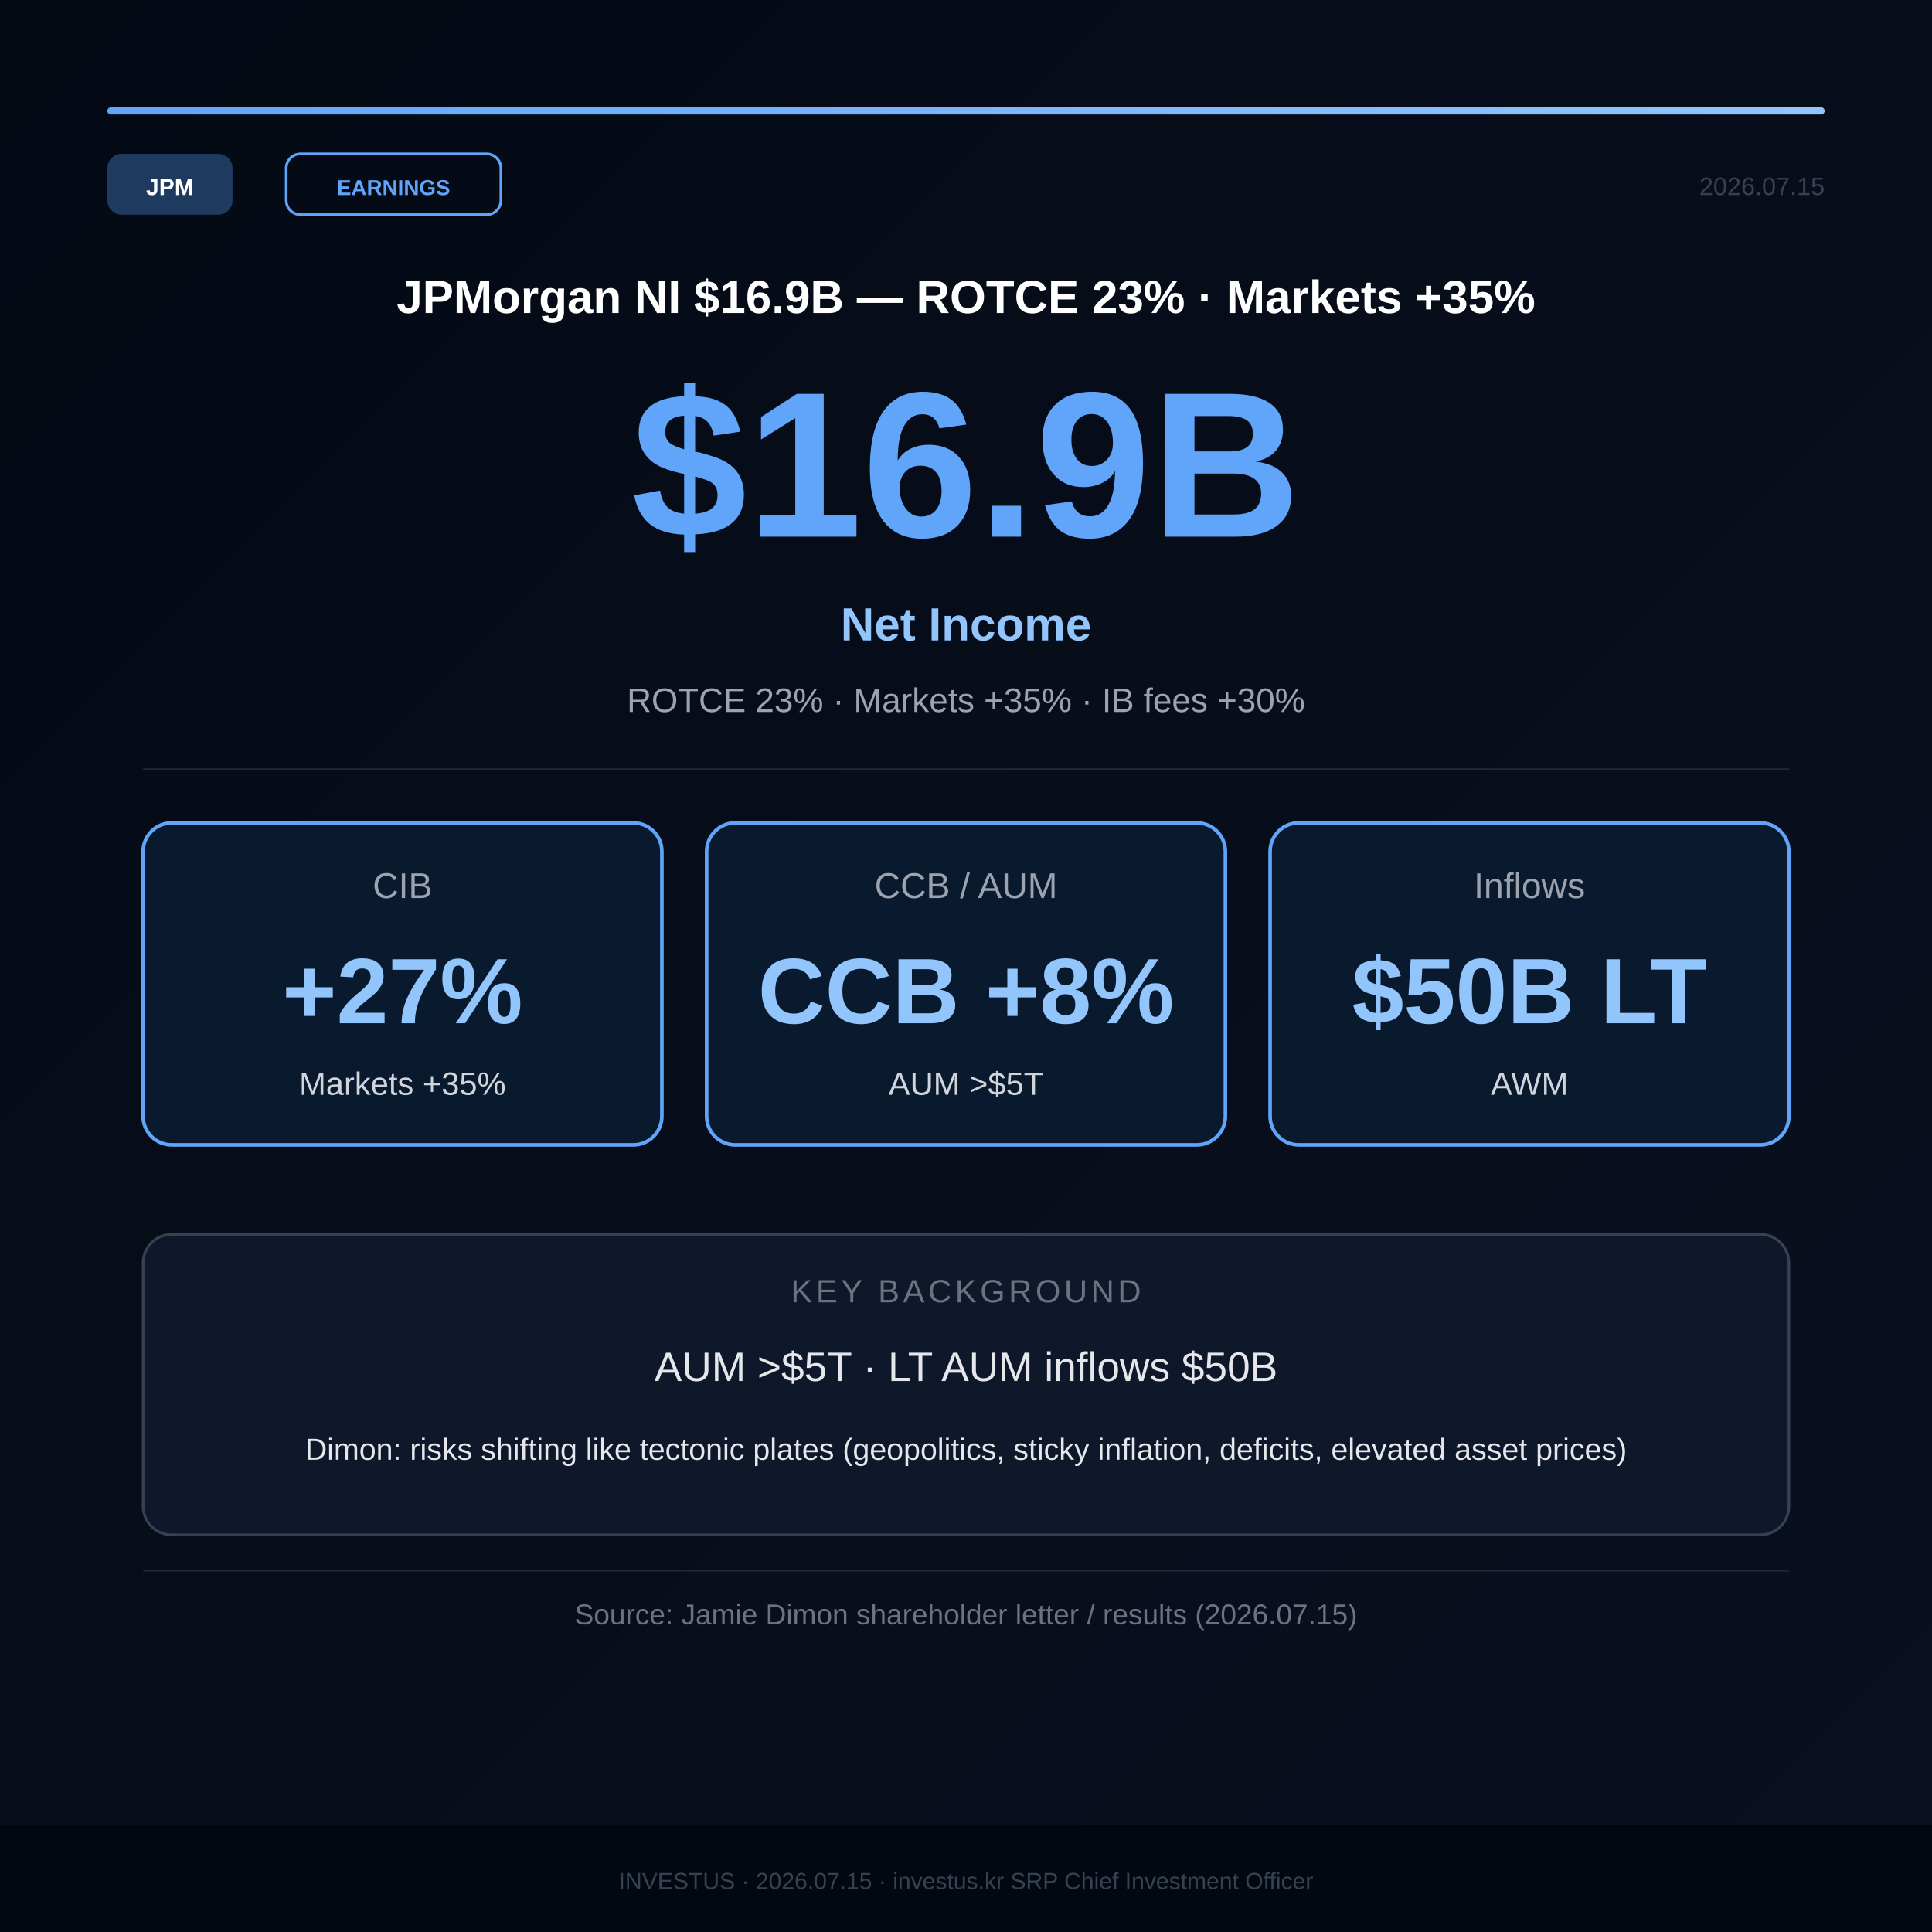
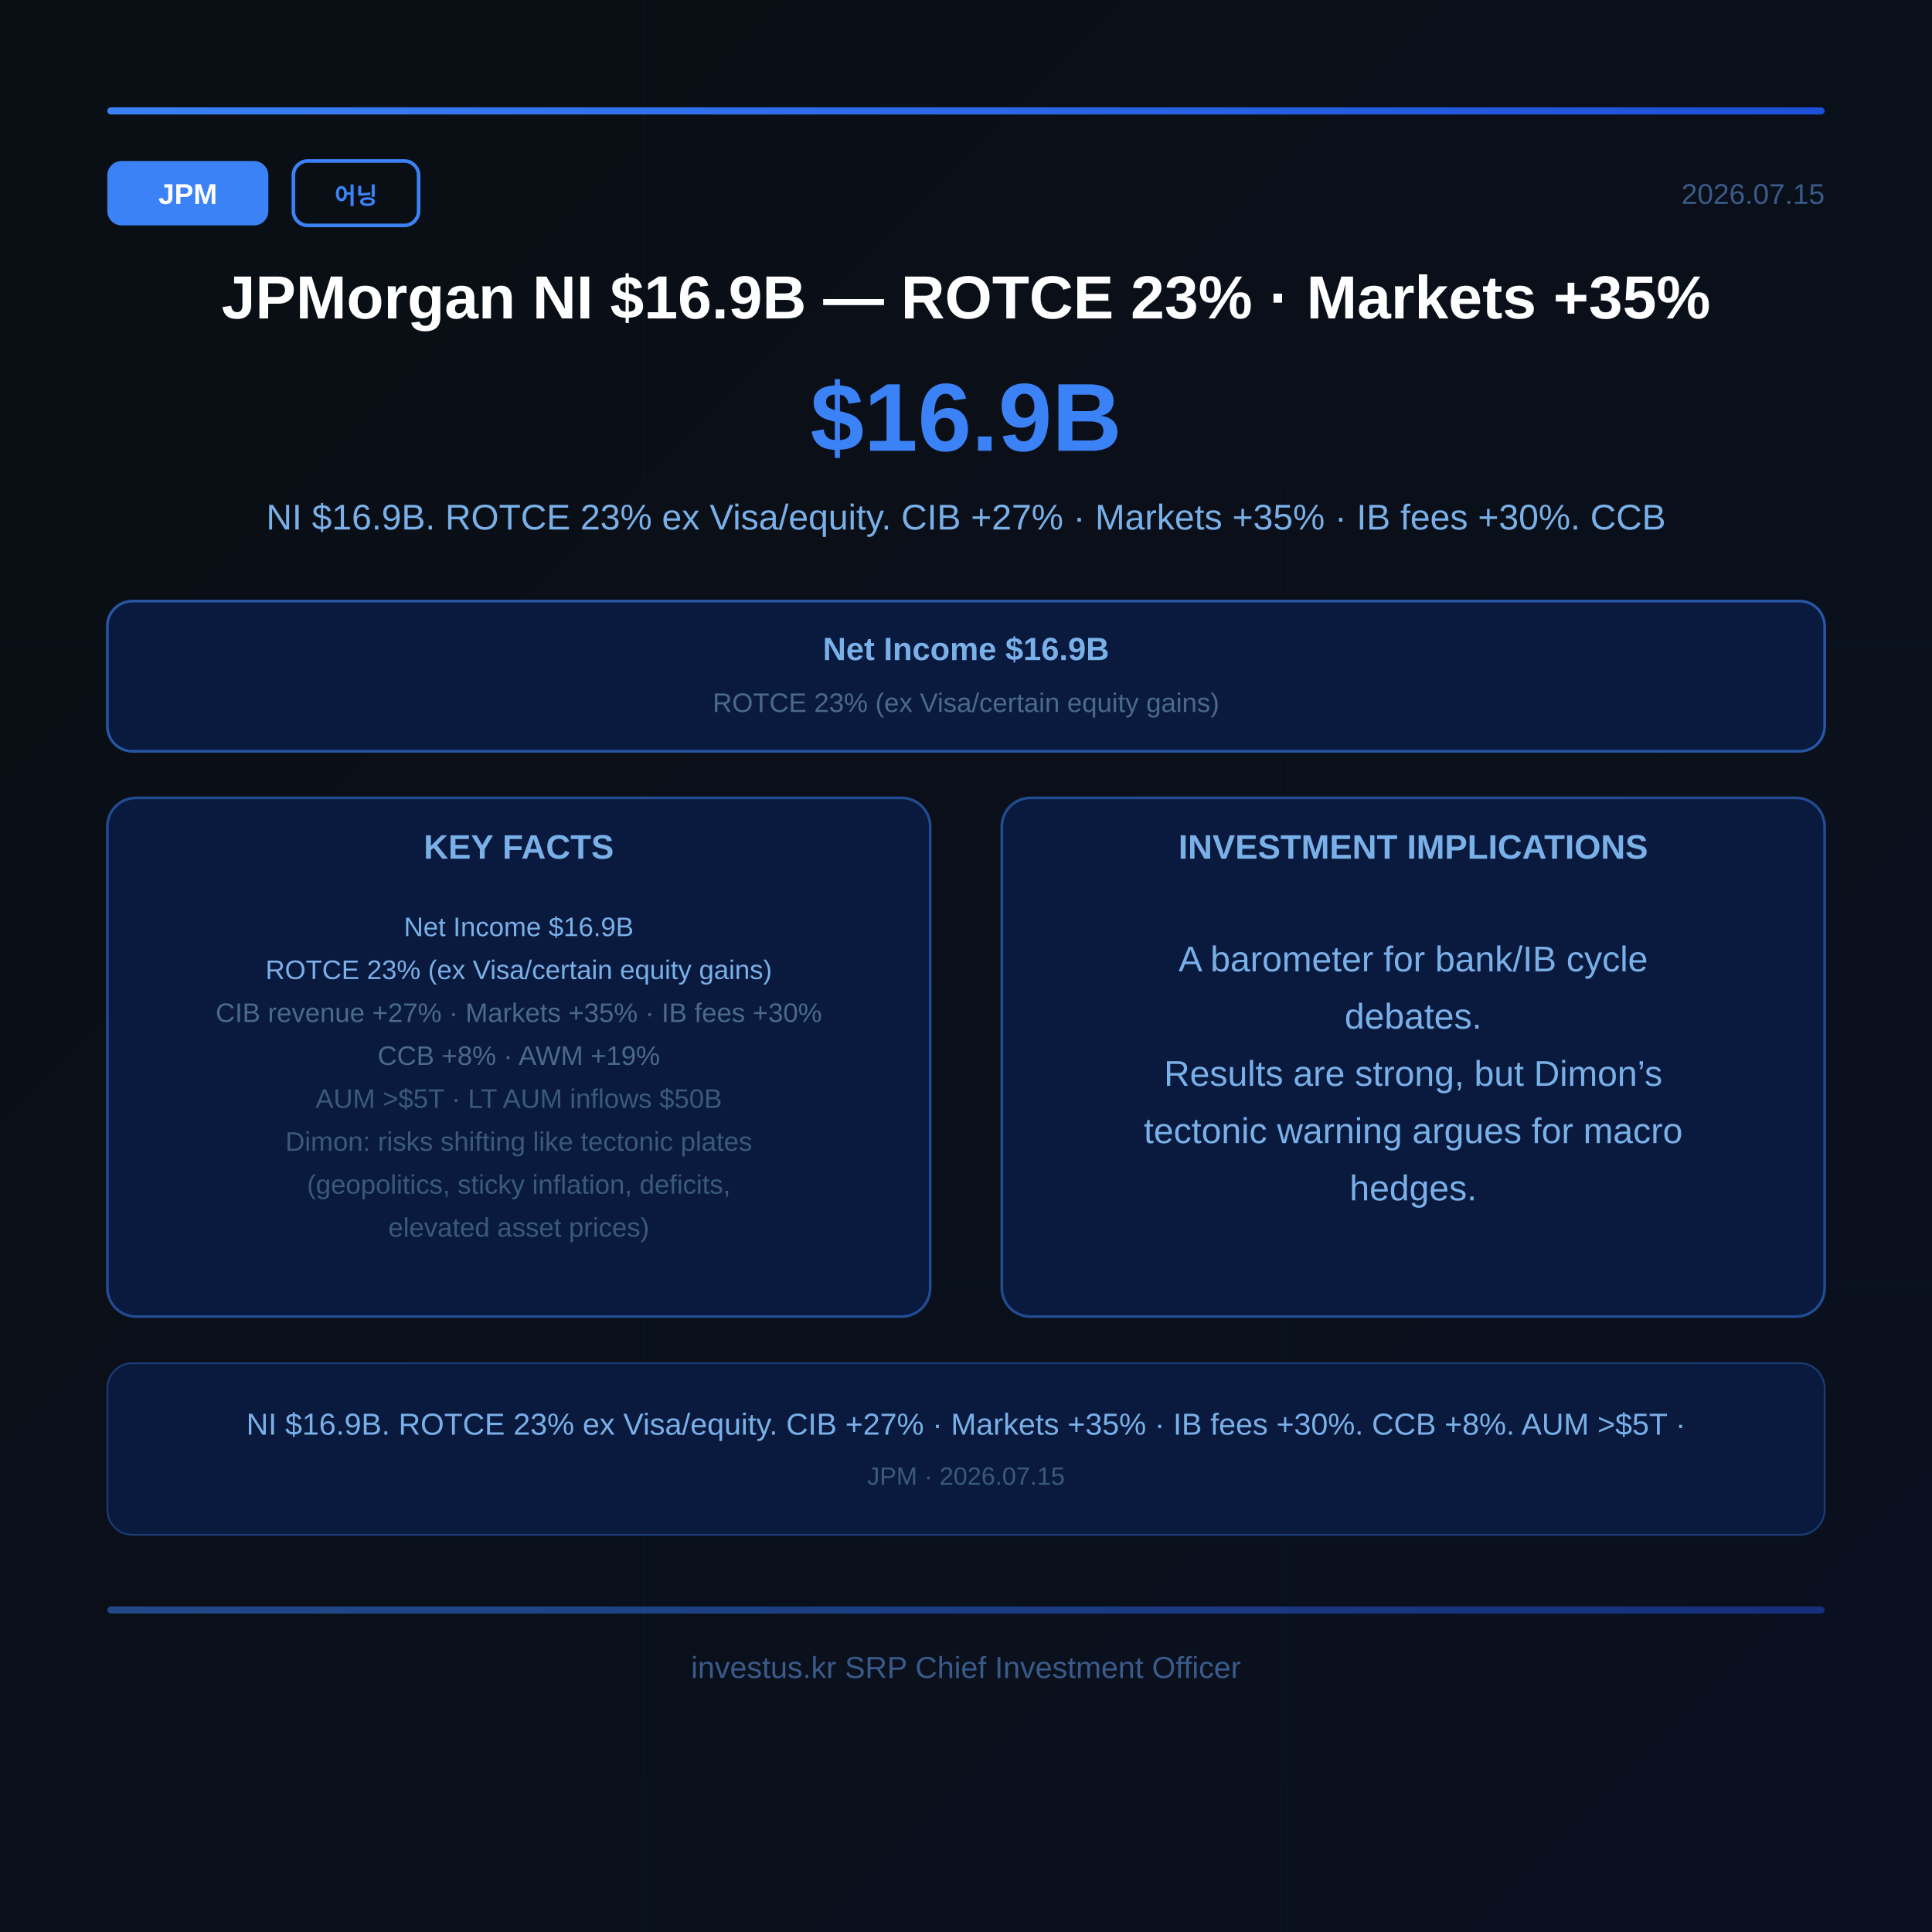
<svg xmlns="http://www.w3.org/2000/svg" viewBox="0 0 1080 1080" width="1080" height="1080">
  <defs>
    <linearGradient id="bg" x1="0%" y1="0%" x2="100%" y2="100%">
-       <stop offset="0%" style="stop-color:#040a14" />
+       <stop offset="0%" style="stop-color:#0a0f14" />
      <stop offset="100%" style="stop-color:#0a1020" />
    </linearGradient>
    <linearGradient id="grad" x1="0%" y1="0%" x2="100%" y2="0%">
-       <stop offset="0%" style="stop-color:#60a5fa" />
-       <stop offset="100%" style="stop-color:#93c5fd" />
+       <stop offset="0%" style="stop-color:#3b82f6" />
+       <stop offset="100%" style="stop-color:#1d4ed8" />
    </linearGradient>
  </defs>
  <rect width="1080" height="1080" fill="url(#bg)" />
+   <line x1="0" y1="360" x2="1080" y2="360" stroke="#3b82f6" stroke-width="0.3" stroke-opacity="0.08" />
+   <line x1="0" y1="720" x2="1080" y2="720" stroke="#3b82f6" stroke-width="0.3" stroke-opacity="0.08" />
+   <line x1="360" y1="0" x2="360" y2="1080" stroke="#3b82f6" stroke-width="0.3" stroke-opacity="0.08" />
+   <line x1="720" y1="0" x2="720" y2="1080" stroke="#3b82f6" stroke-width="0.3" stroke-opacity="0.08" />
  <rect x="60" y="60" width="960" height="4" fill="url(#grad)" rx="2" />
-   <rect x="60" y="86" width="70" height="34" rx="8" fill="#1e3a5f" />
-   <text x="95.0" y="109" font-family="Arial Black, Arial" font-weight="900" font-size="13" fill="#ffffff" text-anchor="middle">JPM</text>
-   <rect x="160" y="86" width="120" height="34" rx="8" fill="none" stroke="#60a5fa" stroke-width="1.5" />
-   <text x="220.0" y="109" font-family="Arial, sans-serif" font-weight="700" font-size="12" fill="#60a5fa" text-anchor="middle">EARNINGS</text>
-   <text x="1020" y="109" font-family="Arial, sans-serif" font-size="14" fill="#374151" text-anchor="end">2026.07.15</text>
-   <text x="540" y="175" font-family="Arial Black, Arial" font-weight="900" font-size="26" fill="#ffffff" text-anchor="middle">JPMorgan NI $16.9B — ROTCE 23% · Markets +35%</text>
-   <text x="540" y="300" font-family="Arial Black, Arial" font-weight="900" font-size="116" fill="#60a5fa" text-anchor="middle">$16.9B</text>
-   <text x="540" y="358" font-family="Arial Black, Arial" font-weight="900" font-size="26" fill="#93c5fd" text-anchor="middle">Net Income</text>
-   <text x="540" y="398" font-family="Arial, sans-serif" font-size="19" fill="#9ca3af" text-anchor="middle">ROTCE 23% · Markets +35% · IB fees +30%</text>
-   <line x1="80" y1="430" x2="1000" y2="430" stroke="#1f2937" stroke-width="1" />
-   <rect x="80" y="460" width="290" height="180" rx="16" fill="#0a1a2e" stroke="#60a5fa" stroke-width="2" />
-   <text x="225.0" y="502" font-family="Arial, sans-serif" font-size="20" fill="#9ca3af" text-anchor="middle">CIB</text>
-   <text x="225.0" y="572" font-family="Arial Black, Arial" font-weight="900" font-size="52" fill="#93c5fd" text-anchor="middle">+27%</text>
-   <text x="225.0" y="612" font-family="Arial, sans-serif" font-size="18" fill="#d1d5db" text-anchor="middle">Markets +35%</text>
-   <rect x="395" y="460" width="290" height="180" rx="16" fill="#0a1a2e" stroke="#60a5fa" stroke-width="2" />
-   <text x="540.0" y="502" font-family="Arial, sans-serif" font-size="20" fill="#9ca3af" text-anchor="middle">CCB / AUM</text>
-   <text x="540.0" y="572" font-family="Arial Black, Arial" font-weight="900" font-size="52" fill="#93c5fd" text-anchor="middle">CCB +8%</text>
-   <text x="540.0" y="612" font-family="Arial, sans-serif" font-size="18" fill="#d1d5db" text-anchor="middle">AUM &gt;$5T</text>
-   <rect x="710" y="460" width="290" height="180" rx="16" fill="#0a1a2e" stroke="#60a5fa" stroke-width="2" />
-   <text x="855.0" y="502" font-family="Arial, sans-serif" font-size="20" fill="#9ca3af" text-anchor="middle">Inflows</text>
-   <text x="855.0" y="572" font-family="Arial Black, Arial" font-weight="900" font-size="52" fill="#93c5fd" text-anchor="middle">$50B LT</text>
-   <text x="855.0" y="612" font-family="Arial, sans-serif" font-size="18" fill="#d1d5db" text-anchor="middle">AWM</text>
-   <rect x="80" y="690" width="920" height="168" rx="16" fill="#0f172a" stroke="#374151" stroke-width="1.5" />
-   <text x="540" y="728" font-family="Arial, sans-serif" font-size="18" fill="#6b7280" text-anchor="middle" letter-spacing="2">KEY BACKGROUND</text>
-   <text x="540" y="772" font-family="Arial, sans-serif" font-size="23" fill="#e5e7eb" text-anchor="middle">AUM &gt;$5T · LT AUM inflows $50B</text>
-   <text x="540" y="816" font-family="Arial, sans-serif" font-size="17" fill="#e5e7eb" text-anchor="middle">Dimon: risks shifting like tectonic plates (geopolitics, sticky inflation, deficits, elevated asset prices)</text>
-   <line x1="80" y1="878" x2="1000" y2="878" stroke="#1f2937" stroke-width="1" />
-   <text x="540" y="908" font-family="Arial, sans-serif" font-size="16" fill="#6b7280" text-anchor="middle">Source: Jamie Dimon shareholder letter / results (2026.07.15)</text>
-   <rect x="0" y="1020" width="1080" height="60" fill="#020810" />
-   <text x="540" y="1056" font-family="Arial, sans-serif" font-size="13" fill="#374151" text-anchor="middle">INVESTUS · 2026.07.15 · investus.kr SRP Chief Investment Officer</text>
+   <rect x="60" y="90" width="90" height="36" rx="8" fill="#3b82f6" />
+   <text x="105" y="114" font-family="Arial Black, Arial" font-weight="900" font-size="16" fill="#ffffff" text-anchor="middle">JPM</text>
+   <rect x="164" y="90" width="70" height="36" rx="8" fill="none" stroke="#3b82f6" stroke-width="2" />
+   <text x="199" y="114" font-family="Arial, sans-serif" font-weight="700" font-size="13" fill="#3b82f6" text-anchor="middle">어닝</text>
+   <text x="1020" y="114" font-family="Arial, sans-serif" font-size="16" fill="#3a5a8a" text-anchor="end">2026.07.15</text>
+   <text x="540" y="178" font-family="Arial Black, Arial" font-weight="900" font-size="34" fill="#ffffff" text-anchor="middle">JPMorgan NI $16.9B — ROTCE 23% · Markets +35%</text>
+   <text x="540" y="252" font-family="Arial Black, Arial" font-weight="900" font-size="54" fill="#3b82f6" text-anchor="middle">$16.9B</text>
+   <text x="540" y="296" font-family="Arial, sans-serif" font-size="20" fill="#7ab0e8" text-anchor="middle">NI $16.9B. ROTCE 23% ex Visa/equity. CIB +27% · Markets +35% · IB fees +30%. CCB</text>
+   <rect x="60" y="336" width="960" height="84" rx="14" fill="#0a1a3e" stroke="#3b82f6" stroke-width="1.5" stroke-opacity="0.6" />
+   <text x="540" y="369" font-family="Arial Black, Arial" font-weight="900" font-size="18" fill="#7ab0e8" text-anchor="middle">Net Income $16.9B</text>
+   <text x="540" y="398" font-family="Arial, sans-serif" font-size="15" fill="#4a6a8a" text-anchor="middle">ROTCE 23% (ex Visa/certain equity gains)</text>
+   <rect x="60" y="446" width="460" height="290" rx="16" fill="#0a1a3e" stroke="#3b82f6" stroke-width="1.5" stroke-opacity="0.5" />
+   <text x="290" y="480" font-family="Arial Black, Arial" font-weight="900" font-size="19" fill="#7ab0e8" text-anchor="middle">KEY FACTS</text>
+   <text x="290" y="523.3" font-family="Arial, sans-serif" font-size="15" fill="#7ab0e8" text-anchor="middle">Net Income $16.9B</text>
+   <text x="290" y="547.3" font-family="Arial, sans-serif" font-size="15" fill="#7ab0e8" text-anchor="middle">ROTCE 23% (ex Visa/certain equity gains)</text>
+   <text x="290" y="571.3" font-family="Arial, sans-serif" font-size="15" fill="#4a6a8a" text-anchor="middle">CIB revenue +27% · Markets +35% · IB fees +30%</text>
+   <text x="290" y="595.3" font-family="Arial, sans-serif" font-size="15" fill="#4a6a8a" text-anchor="middle">CCB +8% · AWM +19%</text>
+   <text x="290" y="619.3" font-family="Arial, sans-serif" font-size="15" fill="#3a5a7a" text-anchor="middle">AUM &gt;$5T · LT AUM inflows $50B</text>
+   <text x="290" y="643.3" font-family="Arial, sans-serif" font-size="15" fill="#3a5a7a" text-anchor="middle">Dimon: risks shifting like tectonic plates</text>
+   <text x="290" y="667.3" font-family="Arial, sans-serif" font-size="15" fill="#3a5a7a" text-anchor="middle">(geopolitics, sticky inflation, deficits,</text>
+   <text x="290" y="691.3" font-family="Arial, sans-serif" font-size="15" fill="#3a5a7a" text-anchor="middle">elevated asset prices)</text>
+   <rect x="560" y="446" width="460" height="290" rx="16" fill="#0a1a3e" stroke="#3b82f6" stroke-width="1.5" stroke-opacity="0.5" />
+   <text x="790" y="480" font-family="Arial Black, Arial" font-weight="900" font-size="19" fill="#7ab0e8" text-anchor="middle">INVESTMENT IMPLICATIONS</text>
+   <text x="790" y="543.0" font-family="Arial, sans-serif" font-size="20" fill="#7ab0e8" text-anchor="middle">A barometer for bank/IB cycle</text>
+   <text x="790" y="575.0" font-family="Arial, sans-serif" font-size="20" fill="#7ab0e8" text-anchor="middle">debates.</text>
+   <text x="790" y="607.0" font-family="Arial, sans-serif" font-size="20" fill="#7ab0e8" text-anchor="middle">Results are strong, but Dimon’s</text>
+   <text x="790" y="639.0" font-family="Arial, sans-serif" font-size="20" fill="#7ab0e8" text-anchor="middle">tectonic warning argues for macro</text>
+   <text x="790" y="671.0" font-family="Arial, sans-serif" font-size="20" fill="#7ab0e8" text-anchor="middle">hedges.</text>
+   <rect x="60" y="762" width="960" height="96" rx="14" fill="#0a1a3e" stroke="#3b82f6" stroke-width="1" stroke-opacity="0.35" />
+   <text x="540" y="802" font-family="Arial, sans-serif" font-size="17" fill="#7ab0e8" text-anchor="middle">NI $16.9B. ROTCE 23% ex Visa/equity. CIB +27% · Markets +35% · IB fees +30%. CCB +8%. AUM &gt;$5T ·</text>
+   <text x="540" y="830" font-family="Arial, sans-serif" font-size="14" fill="#3a5a7a" text-anchor="middle">JPM · 2026.07.15</text>
+   <rect x="60" y="898" width="960" height="4" fill="url(#grad)" rx="2" opacity="0.5" />
+   <text x="540" y="938" font-family="Arial, sans-serif" font-size="17" fill="#3a5a8a" text-anchor="middle">investus.kr  SRP Chief Investment Officer</text>
</svg>
